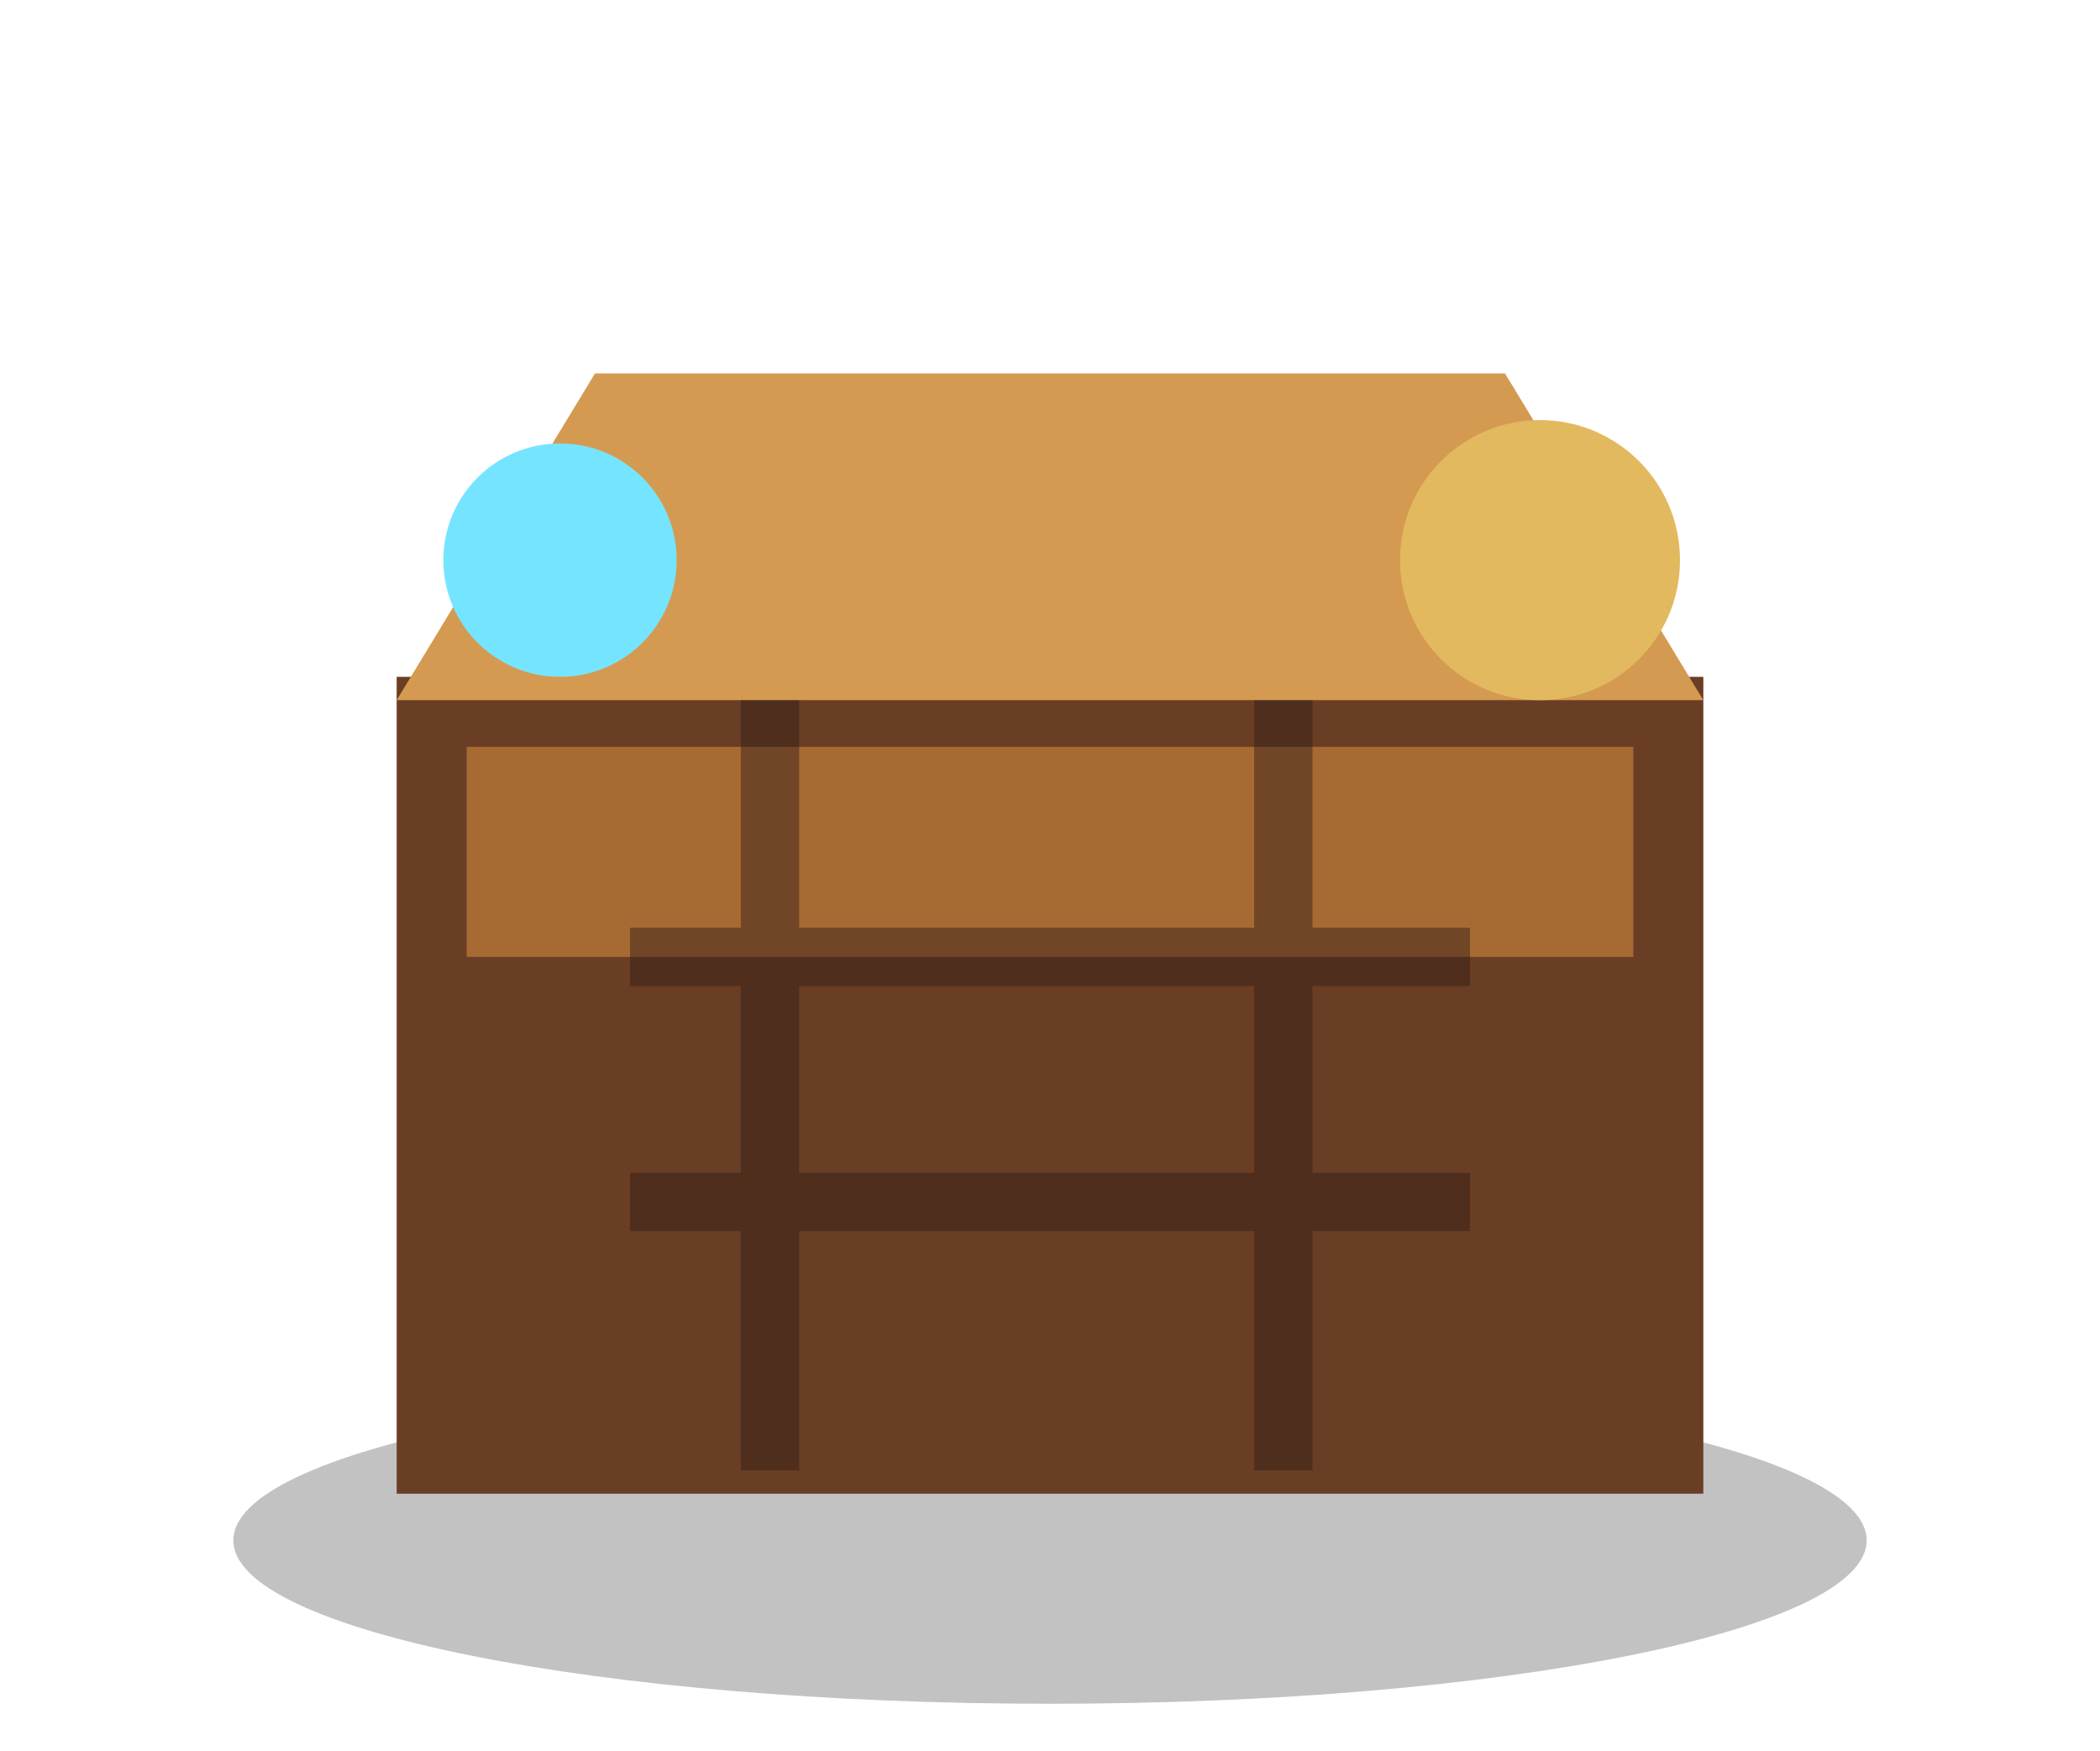
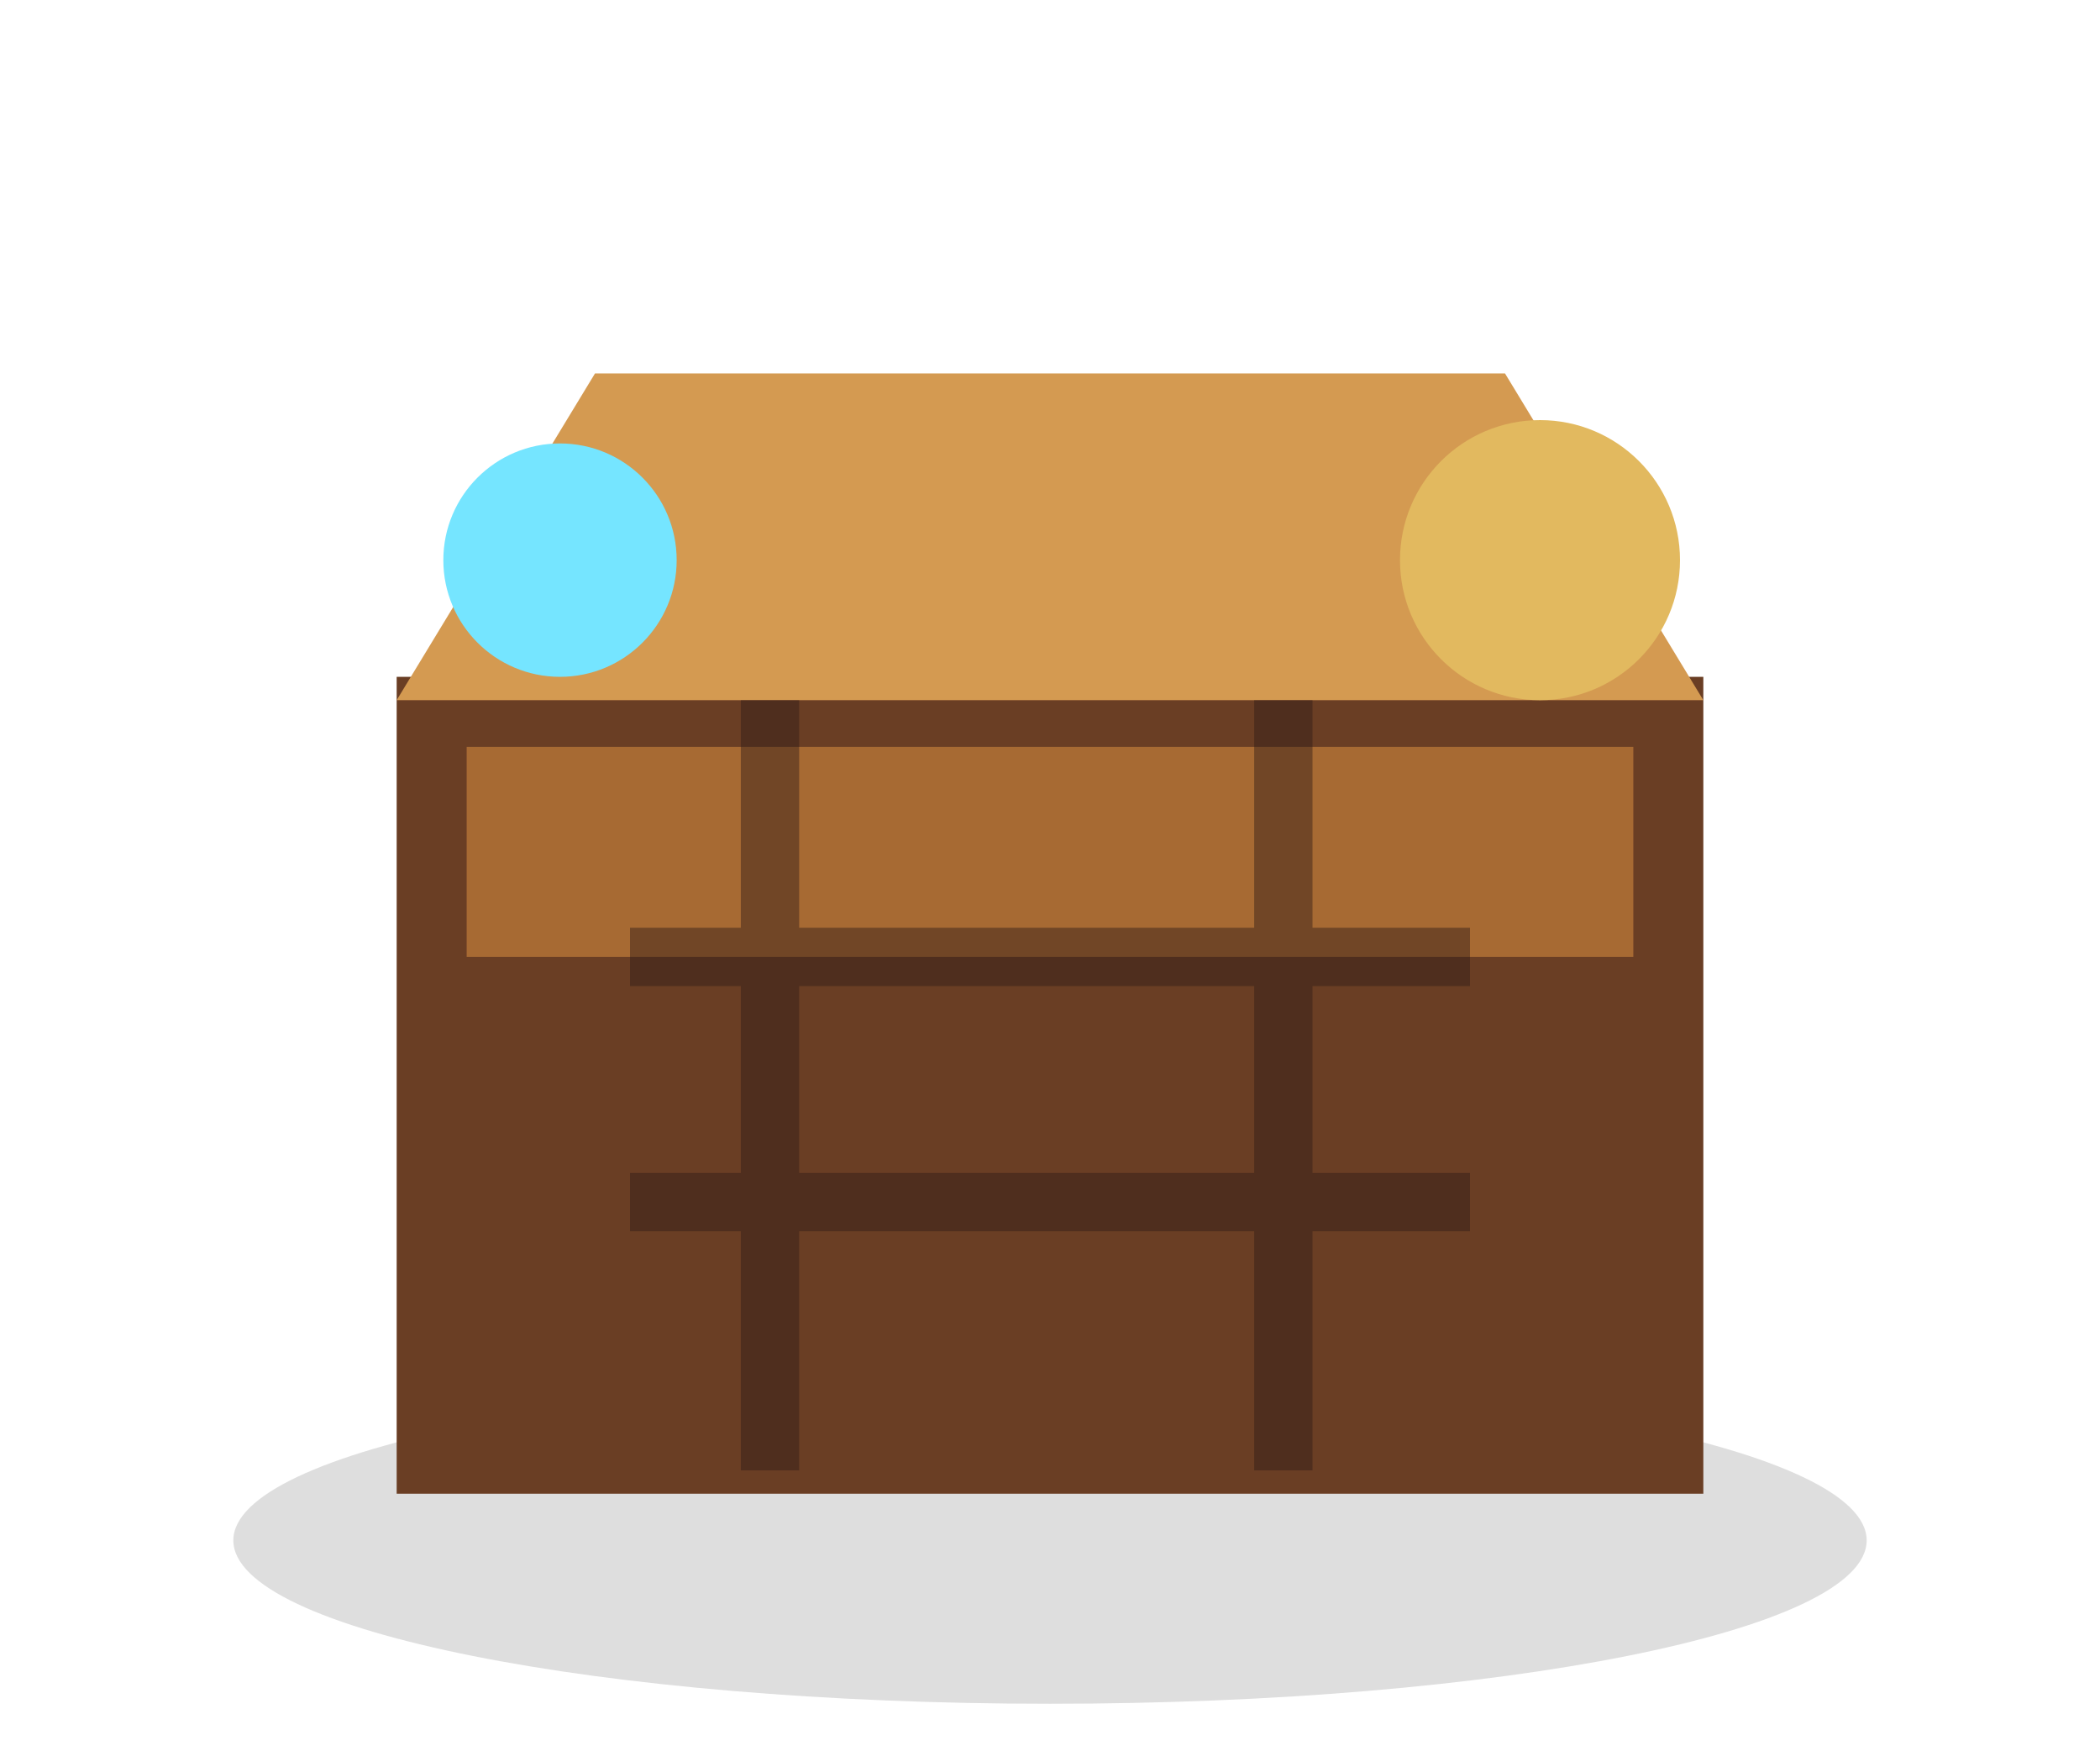
<svg xmlns="http://www.w3.org/2000/svg" viewBox="0 0 180 150">
-   <ellipse cx="90" cy="132" rx="70" ry="14" fill="#000" opacity=".24" />
+   <ellipse cx="90" cy="132" rx="70" ry="14" fill="#000" opacity=".13" />
  <path d="M34 58 h112 v70 h-112z" fill="#6a3e24" />
  <path d="M40 64 h100 v18 h-100z" fill="#a76a33" />
  <path d="M51 32 h78 l17 28 h-112z" fill="#d49a51" />
  <path d="M54 82 h72 M54 103 h72 M66 60 v66 M110 60 v66" stroke="#2e1b16" stroke-width="5" opacity=".45" />
  <circle cx="132" cy="48" r="12" fill="#e2b95f" />
  <circle cx="48" cy="48" r="10" fill="#75e5ff" />
</svg>
